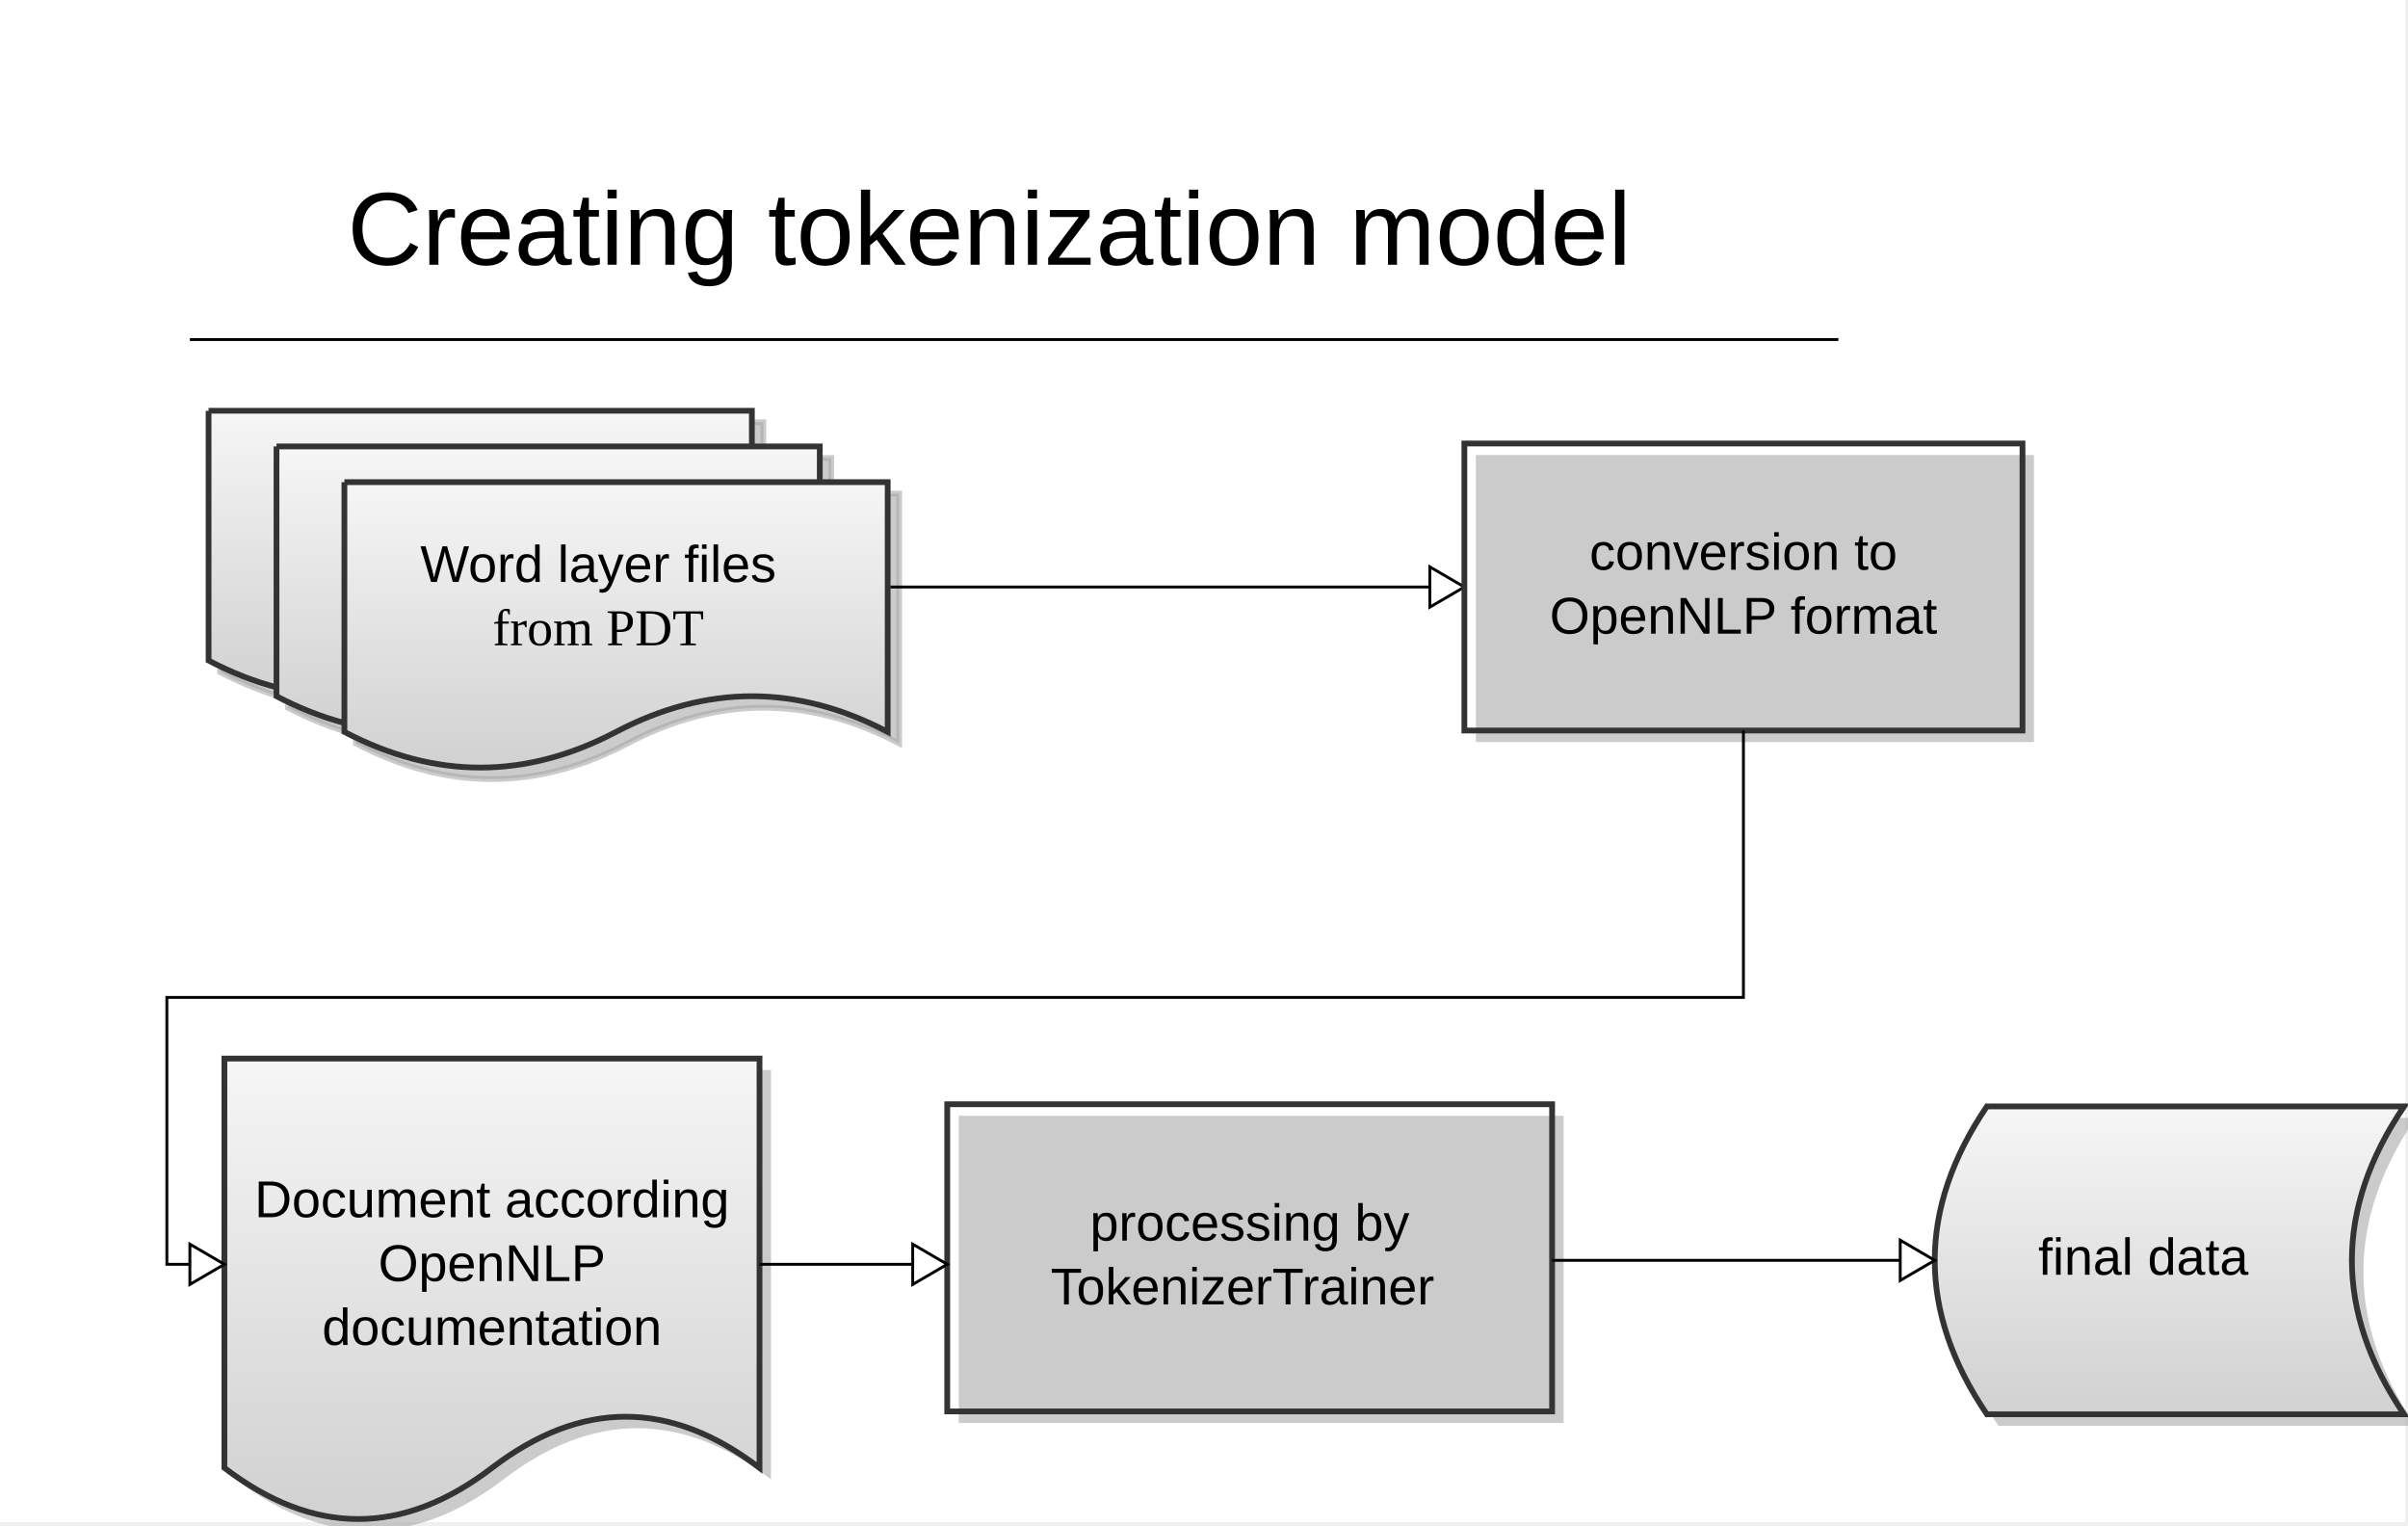
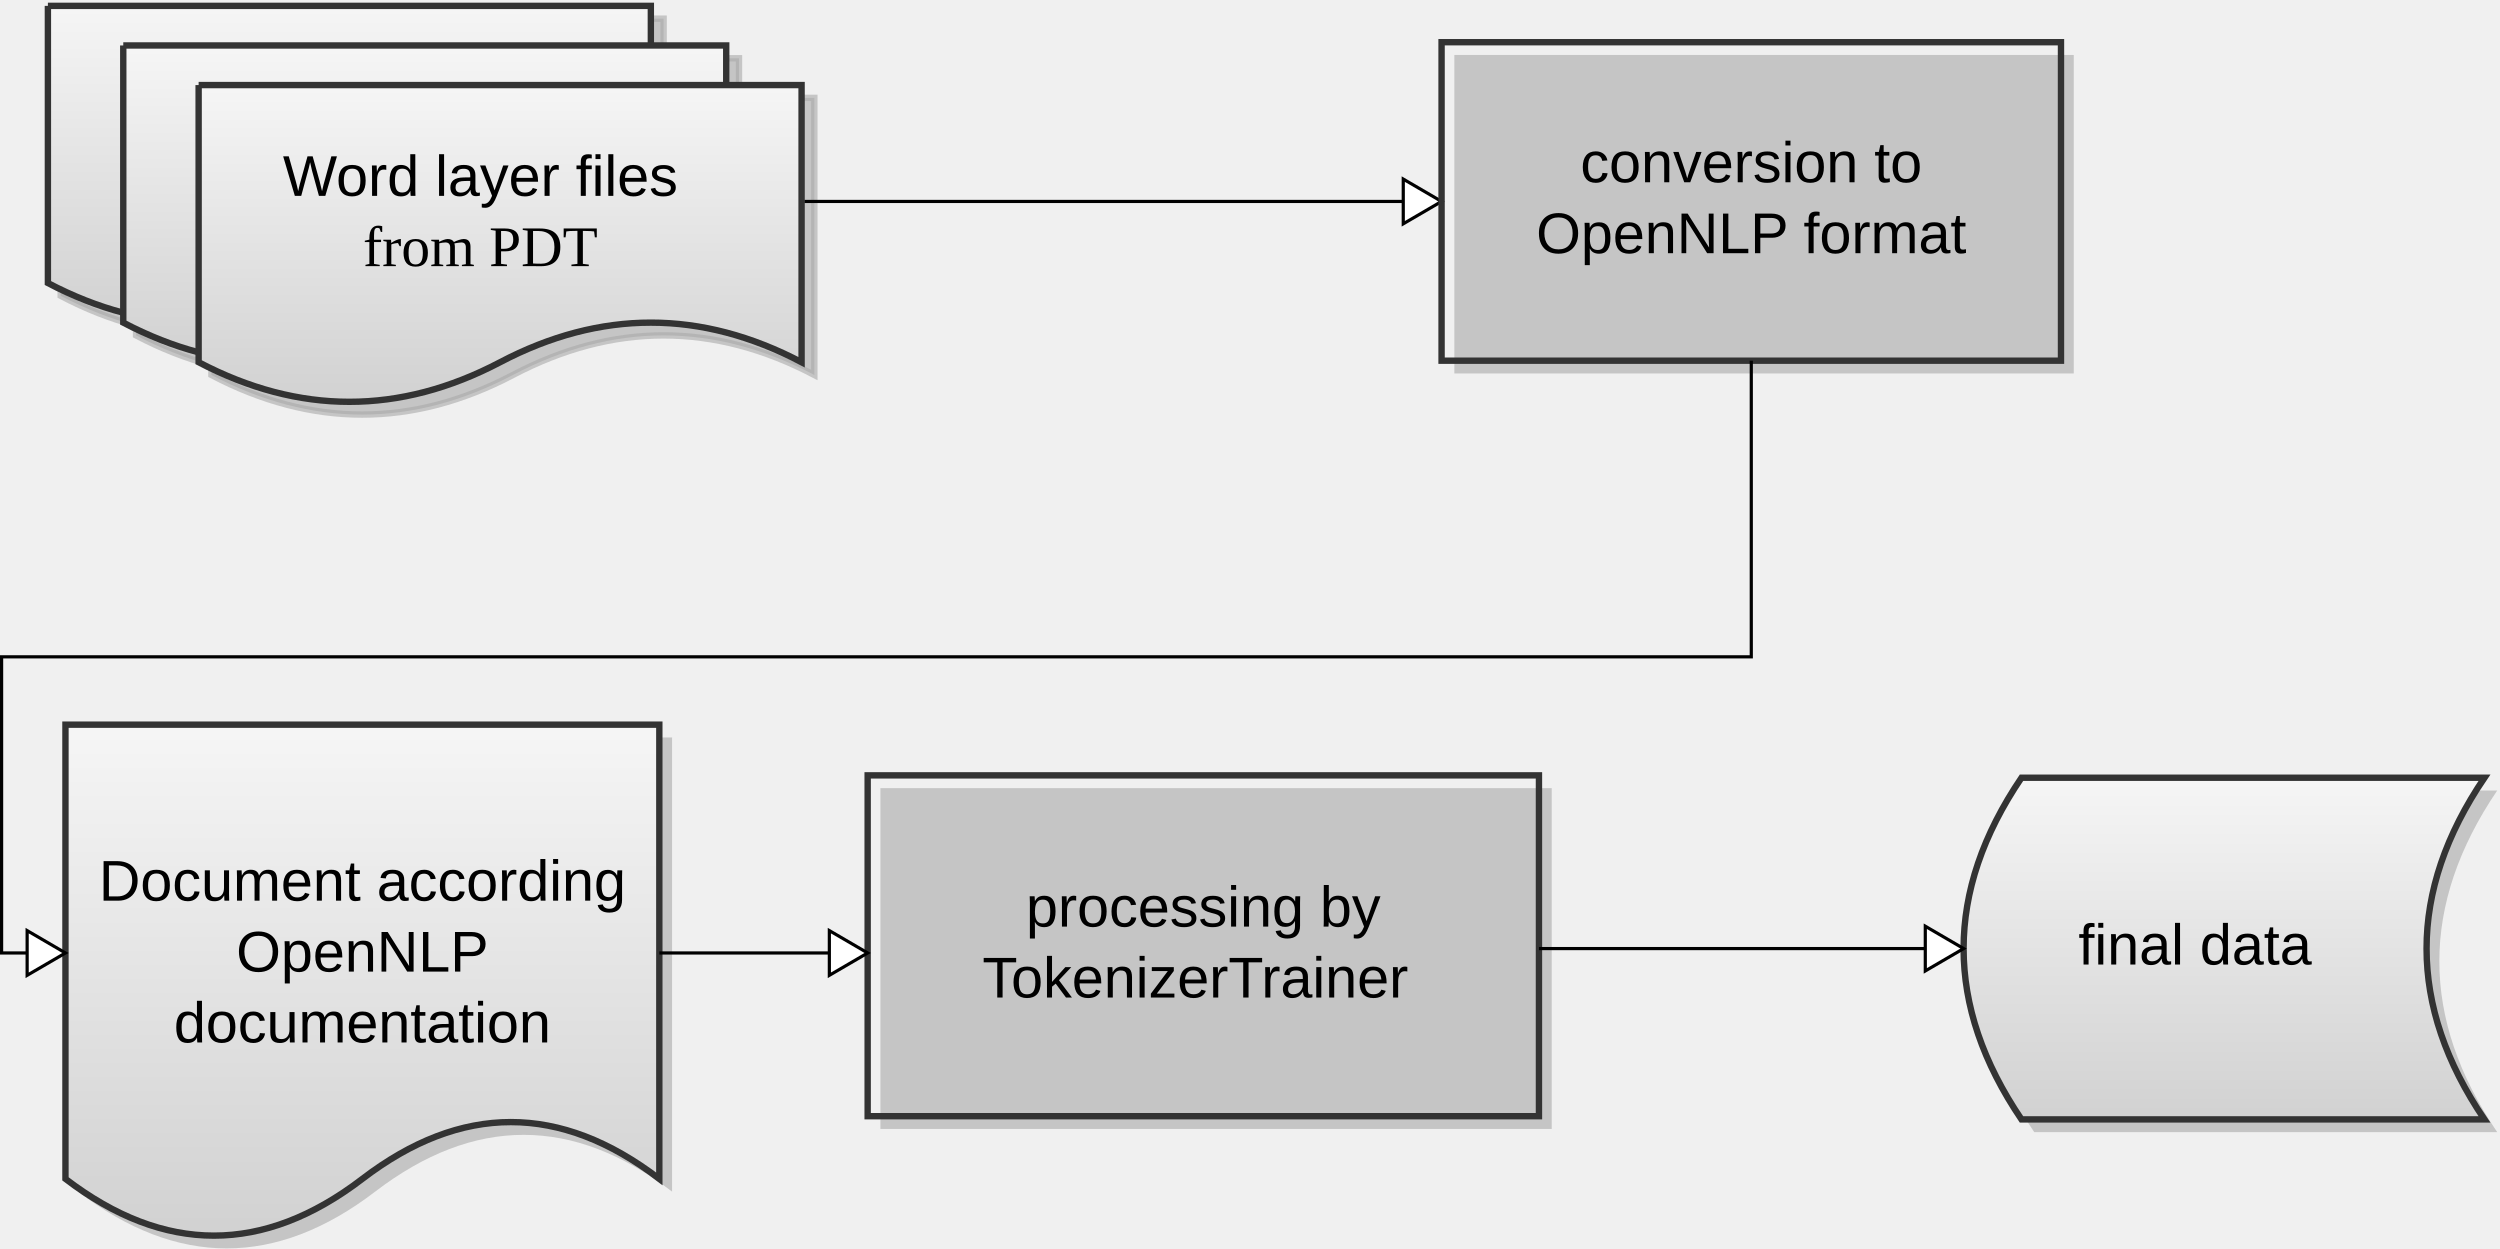
- <svg xmlns="http://www.w3.org/2000/svg" width="837" height="530" id="svg2" version="1.1">
-   <defs id="defs183" />
-   <rect stroke="#000000" stroke-width="0" fill="#ffffff" x="0" y="0" width="836" height="529" id="rect4" />
-   <g transform="translate(78.25,42.25) rotate(0 265.625 39.75)" id="g6">
-     <g transform="translate(0.0,56.75)" id="g8">
-       <text x="265.625" style="text-anchor: middle" y="-7.0" id="text10">
-         <tspan xml:space="preserve" font-size="36" font-family="Arial" fill="#000000" id="tspan12">Creating tokenization model</tspan>
-       </text>
-     </g>
-   </g>
-   <g transform="translate(66.0,118.0)" id="g14">
-     <path d="M0.0,0.0 L286.5,0.0 L286.5,0.0 L573.0,0.0 " stroke-dasharray="23, 0" fill="none" stroke="#000000" stroke-width="1" id="path16" />
-   </g>
-   <g transform="translate(72.5,142.75) rotate(0 118.5 62.25)" id="g18">
+ <svg xmlns="http://www.w3.org/2000/svg" xmlns:xlink="http://www.w3.org/1999/xlink" width="783" height="391" id="svg2" version="1.1">
+   <defs id="defs183">
+     <linearGradient xlink:href="#g2" id="linearGradient3074" x1="68.759" y1="-36.117" x2="68.759" y2="137.602" gradientTransform="scale(1.373229,0.7282108)" gradientUnits="userSpaceOnUse" />
+     <linearGradient xlink:href="#g2" id="linearGradient3076" x1="85.949" y1="-19.088" x2="85.949" y2="154.63" gradientTransform="scale(1.373229,0.7282108)" gradientUnits="userSpaceOnUse" />
+     <linearGradient xlink:href="#g2" id="linearGradient3078" x1="103.139" y1="-2.06" x2="103.139" y2="171.659" gradientTransform="scale(1.373229,0.7282108)" gradientUnits="userSpaceOnUse" />
+   </defs>
+   <g transform="translate(15,1.84375)" id="g18">
    <defs id="defs20">
-       <linearGradient id="g2" x1="50%" y1="-25%" x2="50%" y2="100%">
+       <linearGradient id="g2" x1="0.5" y1="-0.25" x2="0.5" y2="1">
        <stop stop-color="white" offset="0%" id="stop23" />
        <stop stop-color="#d1d1d1" offset="100%" id="stop25" />
      </linearGradient>
    </defs>
-     <g transform="translate(4.0,4.0)" id="g27">
-       <path d="M0.0,0.0L188.845,0.0L188.845,86.803Q141.633,62.002,94.422,86.803Q47.211,111.604,0.0,86.803L0.0,0.0" stroke="#A8A8A8" stroke-width="2.0" stroke-opacity=".6" fill-opacity=".6" fill="#A8A8A8" id="path29" />
-       <path d="M23.606,12.4L212.45,12.4L212.45,99.203Q165.239,74.402,118.028,99.203Q70.817,124.004,23.606,99.203L23.606,12.4" stroke="#A8A8A8" stroke-width="2.0" stroke-opacity=".6" fill-opacity=".6" fill="#A8A8A8" id="path31" />
-       <path d="M47.211,24.801L236.056,24.801L236.056,111.604Q188.845,86.803,141.633,111.604Q94.422,136.404,47.211,111.604L47.211,24.801" stroke="#A8A8A8" stroke-width="2.0" stroke-opacity=".6" fill-opacity=".6" fill="#A8A8A8" id="path33" />
+     <g transform="translate(4,4)" id="g27">
+       <path d="m 0,0 188.845,0 0,86.803 q -47.211,-24.801 -94.422,0 Q 47.211,111.604 0,86.803 L 0,0" id="path29" style="fill:#a8a8a8;fill-opacity:0.6;stroke:#a8a8a8;stroke-width:2;stroke-opacity:0.6" />
+       <path d="m 23.606,12.4 188.845,0 0,86.803 q -47.211,-24.801 -94.422,0 -47.211,24.801 -94.422,0 l 0,-86.803" id="path31" style="fill:#a8a8a8;fill-opacity:0.6;stroke:#a8a8a8;stroke-width:2;stroke-opacity:0.6" />
+       <path d="m 47.211,24.801 188.845,0 0,86.803 q -47.211,-24.801 -94.422,0 -47.211,24.801 -94.422,0 l 0,-86.803" id="path33" style="fill:#a8a8a8;fill-opacity:0.6;stroke:#a8a8a8;stroke-width:2;stroke-opacity:0.6" />
    </g>
-     <path d="M0.0,0.0L188.845,0.0L188.845,86.803Q141.633,62.002,94.422,86.803Q47.211,111.604,0.0,86.803L0.0,0.0" stroke="#333333" stroke-width="2.0" style="fill:url(#g2)" id="path35" />
-     <path d="M23.606,12.4L212.45,12.4L212.45,99.203Q165.239,74.402,118.028,99.203Q70.817,124.004,23.606,99.203L23.606,12.4" stroke="#333333" stroke-width="2.0" style="fill:url(#g2)" id="path37" />
-     <path d="M47.211,24.801L236.056,24.801L236.056,111.604Q188.845,86.803,141.633,111.604Q94.422,136.404,47.211,111.604L47.211,24.801" stroke="#333333" stroke-width="2.0" style="fill:url(#g2)" id="path39" />
-     <g transform="translate(0.0,70.25)" id="g41">
+     <path d="m 0,0 188.845,0 0,86.803 q -47.211,-24.801 -94.422,0 Q 47.211,111.604 0,86.803 L 0,0" style="fill:url(#linearGradient3074);stroke:#333333;stroke-width:2" id="path35" />
+     <path d="m 23.606,12.4 188.845,0 0,86.803 q -47.211,-24.801 -94.422,0 -47.211,24.801 -94.422,0 l 0,-86.803" style="fill:url(#linearGradient3076);stroke:#333333;stroke-width:2" id="path37" />
+     <path d="m 47.211,24.801 188.845,0 0,86.803 q -47.211,-24.801 -94.422,0 -47.211,24.801 -94.422,0 l 0,-86.803" style="fill:url(#linearGradient3078);stroke:#333333;stroke-width:2" id="path39" />
+     <g transform="translate(0,70.25)" id="g41">
      <text x="109.458" style="text-anchor:middle" y="-10.75" id="text43">
        <tspan xml:space="preserve" font-size="18" id="tspan45" style="font-size:18px;fill:#000000;font-family:Arial">           Word layer files</tspan>
        <tspan xml:space="preserve" font-size="18" id="tspan3162" style="font-size:18px;fill:#000000;font-family:Arial" />
      </text>
      <text id="text3164" y="11.25" style="text-anchor:middle" x="135.458">
        <tspan style="font-size:18px" id="tspan3170">from PDT</tspan>
      </text>
    </g>
  </g>
-   <g transform="translate(309.5,205.0)" id="g47">
-     <path d="M0.0,-1.0 L99.75,-1.0 L99.75,-1.0 L198.5,-1.0 " stroke-dasharray="23, 0" fill="none" stroke="#000000" stroke-width="1" id="path49" />
-     <g transform="translate(199.5,-1.0) rotate(180.0)" id="g51">
-       <polygon points="0,0 12,7 12,-7" fill="#FFFFFF" stroke="#000000" stroke-width="1.0" id="polygon53" />
+   <g transform="translate(252,64.09375)" id="g47">
+     <path d="m 0,-1 99.75,0 0,0 98.75,0" id="path49" style="fill:none;stroke:#000000;stroke-width:1;stroke-dasharray:23, 0" />
+     <g transform="matrix(-1,0,0,-1,199.5,-1)" id="g51">
+       <polygon points="12,-7 0,0 12,7 " id="polygon53" style="fill:#ffffff;stroke:#000000;stroke-width:1" />
    </g>
  </g>
-   <g transform="translate(78.0,367.875) rotate(0 93.0 71.125)" id="g55">
+   <g transform="translate(20.5,226.9688)" id="g55">
    <defs id="defs57">
-       <linearGradient id="g4" x1="50%" y1="-25%" x2="50%" y2="100%">
+       <linearGradient id="g4" x1="86.338" y1="-44.71" x2="86.338" y2="173.456" gradientTransform="scale(1.077158,0.9283687)" gradientUnits="userSpaceOnUse">
        <stop stop-color="white" offset="0%" id="stop60" />
        <stop stop-color="#d1d1d1" offset="100%" id="stop62" />
      </linearGradient>
    </defs>
-     <g transform="translate(4.0,4.0)" id="g64">
-       <path d="M0,0 L186.0,0 L186.0,142.25 Q139.5,106.688 93.0,142.25 Q46.5,177.812 0,142.25 L0,0 Z" stroke="#A8A8A8" stroke-width="0" stroke-opacity=".6" fill-opacity=".6" fill="#A8A8A8" id="path66" />
+     <g transform="translate(4,4)" id="g64">
+       <path d="m 0,0 186,0 0,142.25 q -46.5,-35.562 -93,0 -46.5,35.562 -93,0 L 0,0 z" id="path66" style="fill:#a8a8a8;fill-opacity:0.6;stroke:#a8a8a8;stroke-width:0;stroke-opacity:0.6" />
    </g>
-     <path d="M0,0 L186.0,0 L186.0,142.25 Q139.5,106.688 93.0,142.25 Q46.5,177.812 0,142.25 L0,0 Z" stroke="#333333" stroke-width="2" style="fill:url(#g4)" id="path68" />
-     <g transform="translate(0.0,58.125)" id="g70">
-       <text x="93.0" style="text-anchor: middle" y="-3.0" id="text72">
-         <tspan xml:space="preserve" font-size="18" font-family="Arial" fill="#000000" id="tspan74">Document according</tspan>
+     <path d="m 0,0 186,0 0,142.25 q -46.5,-35.562 -93,0 -46.5,35.562 -93,0 L 0,0 z" style="fill:url(#g4);stroke:#333333;stroke-width:2" id="path68" />
+     <g transform="translate(0,58.125)" id="g70">
+       <text x="93" style="text-anchor:middle" y="-3" id="text72">
+         <tspan xml:space="preserve" font-size="18" id="tspan74" style="font-size:18px;fill:#000000;font-family:Arial">Document according</tspan>
      </text>
-       <text x="93.0" style="text-anchor: middle" y="19.2" id="text76">
-         <tspan xml:space="preserve" font-size="18" font-family="Arial" fill="#000000" id="tspan78">OpenNLP</tspan>
+       <text x="93" style="text-anchor:middle" y="19.2" id="text76">
+         <tspan xml:space="preserve" font-size="18" id="tspan78" style="font-size:18px;fill:#000000;font-family:Arial">OpenNLP</tspan>
      </text>
-       <text x="93.0" style="text-anchor: middle" y="41.4" id="text80">
-         <tspan xml:space="preserve" font-size="18" font-family="Arial" fill="#000000" id="tspan82">documentation</tspan>
+       <text x="93" style="text-anchor:middle" y="41.4" id="text80">
+         <tspan xml:space="preserve" font-size="18" id="tspan82" style="font-size:18px;fill:#000000;font-family:Arial">documentation</tspan>
      </text>
    </g>
  </g>
-   <g transform="translate(672.5,384.5) rotate(0 72.5 53.5)" id="g84">
+   <g transform="translate(615,243.5938)" id="g84">
    <defs id="defs86">
-       <linearGradient id="g5" x1="50%" y1="-25%" x2="50%" y2="100%">
+       <linearGradient id="g5" x1="66.267" y1="-34.771" x2="66.267" y2="132.928" gradientTransform="scale(1.230816,0.8124691)" gradientUnits="userSpaceOnUse">
        <stop stop-color="white" offset="0%" id="stop89" />
        <stop stop-color="#d1d1d1" offset="100%" id="stop91" />
      </linearGradient>
    </defs>
-     <g transform="translate(4.0,4.0)" id="g93">
-       <path d="M18.125,0 L163.125,0 Q126.875,53.5 163.125,107.0 L18.125,107.0 Q-18.125,53.5 18.125,0 Z" stroke="#A8A8A8" stroke-width="0" stroke-opacity=".6" fill-opacity=".6" fill="#A8A8A8" id="path95" />
+     <g transform="translate(4,4)" id="g93">
+       <path d="m 18.125,0 145,0 q -36.25,53.5 0,107 l -145,0 q -36.25,-53.5 0,-107 z" id="path95" style="fill:#a8a8a8;fill-opacity:0.6;stroke:#a8a8a8;stroke-width:0;stroke-opacity:0.6" />
    </g>
-     <path d="M18.125,0 L163.125,0 Q126.875,53.5 163.125,107.0 L18.125,107.0 Q-18.125,53.5 18.125,0 Z" stroke="#333333" stroke-width="2" style="fill:url(#g5)" id="path97" />
-     <g transform="translate(0.0,61.5)" id="g99">
-       <text x="72.5" style="text-anchor: middle" y="-3.0" id="text101">
-         <tspan xml:space="preserve" font-size="18" font-family="Arial" fill="#000000" id="tspan103">final data</tspan>
+     <path d="m 18.125,0 145,0 q -36.25,53.5 0,107 l -145,0 q -36.25,-53.5 0,-107 z" style="fill:url(#g5);stroke:#333333;stroke-width:2" id="path97" />
+     <g transform="translate(0,61.5)" id="g99">
+       <text x="72.5" style="text-anchor:middle" y="-3" id="text101">
+         <tspan xml:space="preserve" font-size="18" id="tspan103" style="font-size:18px;fill:#000000;font-family:Arial">final data</tspan>
      </text>
    </g>
  </g>
-   <g transform="translate(509.0,154.125) rotate(0 97.0 49.875)" id="g105">
+   <g transform="translate(451.5,13.21875)" id="g105">
    <defs id="defs107">
-       <linearGradient id="linearGradient109" x1="50%" y1="-25%" x2="50%" y2="100%">
+       <linearGradient id="linearGradient109" x1="0.5" y1="-0.25" x2="0.5" y2="1">
        <stop stop-color="white" offset="0%" id="stop111" />
        <stop stop-color="#d1d1d1" offset="100%" id="stop113" />
      </linearGradient>
    </defs>
-     <g transform="translate(4.0,4.0)" id="g115">
-       <rect width="194.0" height="99.75" stroke="#A8A8A8" stroke-width="0" stroke-opacity=".6" fill-opacity=".6" fill="#A8A8A8" id="rect117" />
+     <g transform="translate(4,4)" id="g115">
+       <rect width="194" height="99.75" id="rect117" x="0" y="0" style="fill:#a8a8a8;fill-opacity:0.6;stroke:#a8a8a8;stroke-width:0;stroke-opacity:0.6" />
    </g>
-     <rect width="194.0" height="99.75" stroke="#333333" stroke-width="2" style="fill:url(#g6)" id="rect119" />
-     <g transform="translate(0.0,46.875)" id="g121">
+     <rect width="194" height="99.75" style="fill:url(#g6);stroke:#333333;stroke-width:2" id="rect119" x="0" y="0" />
+     <g transform="translate(0,46.875)" id="g121">
      <text x="97" style="text-anchor:middle" y="-3" id="text123">
        <tspan xml:space="preserve" font-size="18" id="tspan125" style="font-size:18px;fill:#000000;font-family:Arial">conversion to</tspan>
      </text>
      <text x="97" style="text-anchor:middle" y="19.2" id="text127">
        <tspan xml:space="preserve" font-size="18" id="tspan129" style="font-size:18px;fill:#000000;font-family:Arial">OpenNLP format</tspan>
      </text>
    </g>
  </g>
-   <g transform="translate(78.0,439.375)" id="g131">
-     <path d="M-1.0,0.0 L-20.0,0.0 L-20.0,-92.75 L528.0,-92.75 L528.0,-185.5 " stroke-dasharray="23, 0" fill="none" stroke="#000000" stroke-width="1" id="path133" />
-     <g transform="translate(0.0,0.0) rotate(180.0)" id="g135">
-       <polygon points="0,0 12,7 12,-7" fill="#FFFFFF" stroke="#000000" stroke-width="1.0" id="polygon137" />
+   <g transform="translate(20.5,298.4688)" id="g131">
+     <path d="m -1,0 -19,0 0,-92.75 548,0 0,-92.75" id="path133" style="fill:none;stroke:#000000;stroke-width:1;stroke-dasharray:23, 0" />
+     <g transform="scale(-1,-1)" id="g135">
+       <polygon points="12,-7 0,0 12,7 " id="polygon137" style="fill:#ffffff;stroke:#000000;stroke-width:1" />
    </g>
  </g>
-   <g transform="translate(329.25,383.75) rotate(0 105.125 53.375)" id="g139">
+   <g transform="translate(271.75,242.8438)" id="g139">
    <defs id="defs141">
-       <linearGradient id="linearGradient143" x1="50%" y1="-25%" x2="50%" y2="100%">
+       <linearGradient id="linearGradient143" x1="0.5" y1="-0.25" x2="0.5" y2="1">
        <stop stop-color="white" offset="0%" id="stop145" />
        <stop stop-color="#d1d1d1" offset="100%" id="stop147" />
      </linearGradient>
    </defs>
-     <g transform="translate(4.0,4.0)" id="g149">
-       <rect width="210.25" height="106.75" stroke="#A8A8A8" stroke-width="0" stroke-opacity=".6" fill-opacity=".6" fill="#A8A8A8" id="rect151" />
+     <g transform="translate(4,4)" id="g149">
+       <rect width="210.25" height="106.75" id="rect151" x="0" y="0" style="fill:#a8a8a8;fill-opacity:0.6;stroke:#a8a8a8;stroke-width:0;stroke-opacity:0.6" />
    </g>
-     <rect width="210.25" height="106.75" stroke="#333333" stroke-width="2" style="fill:url(#g8)" id="rect153" />
-     <g transform="translate(0.0,50.375)" id="g155">
-       <text x="105.125" style="text-anchor: middle" y="-3.0" id="text157">
-         <tspan xml:space="preserve" font-size="18" font-family="Arial" fill="#000000" id="tspan159">processing by</tspan>
+     <rect width="210.25" height="106.75" style="fill:url(#g8);stroke:#333333;stroke-width:2" id="rect153" x="0" y="0" />
+     <g transform="translate(0,50.375)" id="g155">
+       <text x="105.125" style="text-anchor:middle" y="-3" id="text157">
+         <tspan xml:space="preserve" font-size="18" id="tspan159" style="font-size:18px;fill:#000000;font-family:Arial">processing by</tspan>
      </text>
-       <text x="105.125" style="text-anchor: middle" y="19.2" id="text161">
-         <tspan xml:space="preserve" font-size="18" font-family="Arial" fill="#000000" id="tspan163">TokenizerTrainer </tspan>
+       <text x="105.125" style="text-anchor:middle" y="19.2" id="text161">
+         <tspan xml:space="preserve" font-size="18" id="tspan163" style="font-size:18px;fill:#000000;font-family:Arial">TokenizerTrainer </tspan>
      </text>
    </g>
  </g>
-   <g transform="translate(264.0,439.375)" id="g165">
-     <path d="M0.0,0.0 L32.625,0.0 L32.625,0.0 L64.25,0.0 " stroke-dasharray="23, 0" fill="none" stroke="#000000" stroke-width="1" id="path167" />
-     <g transform="translate(65.25,0.0) rotate(180.0)" id="g169">
-       <polygon points="0,0 12,7 12,-7" fill="#FFFFFF" stroke="#000000" stroke-width="1.0" id="polygon171" />
+   <g transform="translate(206.5,298.4688)" id="g165">
+     <path d="m 0,0 32.625,0 0,0 31.625,0" id="path167" style="fill:none;stroke:#000000;stroke-width:1;stroke-dasharray:23, 0" />
+     <g transform="matrix(-1,0,0,-1,65.25,0)" id="g169">
+       <polygon points="12,-7 0,0 12,7 " id="polygon171" style="fill:#ffffff;stroke:#000000;stroke-width:1" />
    </g>
  </g>
-   <g transform="translate(539.5,438.0)" id="g173">
-     <path d="M0.0,0.0 L66.5,0.0 L66.5,0.0 L132.0,0.0 " stroke-dasharray="23, 0" fill="none" stroke="#000000" stroke-width="1" id="path175" />
-     <g transform="translate(133.0,0.0) rotate(180.0)" id="g177">
-       <polygon points="0,0 12,7 12,-7" fill="#FFFFFF" stroke="#000000" stroke-width="1.0" id="polygon179" />
+   <g transform="translate(482,297.0938)" id="g173">
+     <path d="m 0,0 66.5,0 0,0 65.5,0" id="path175" style="fill:none;stroke:#000000;stroke-width:1;stroke-dasharray:23, 0" />
+     <g transform="matrix(-1,0,0,-1,133,0)" id="g177">
+       <polygon points="12,-7 0,0 12,7 " id="polygon179" style="fill:#ffffff;stroke:#000000;stroke-width:1" />
    </g>
  </g>
</svg>
